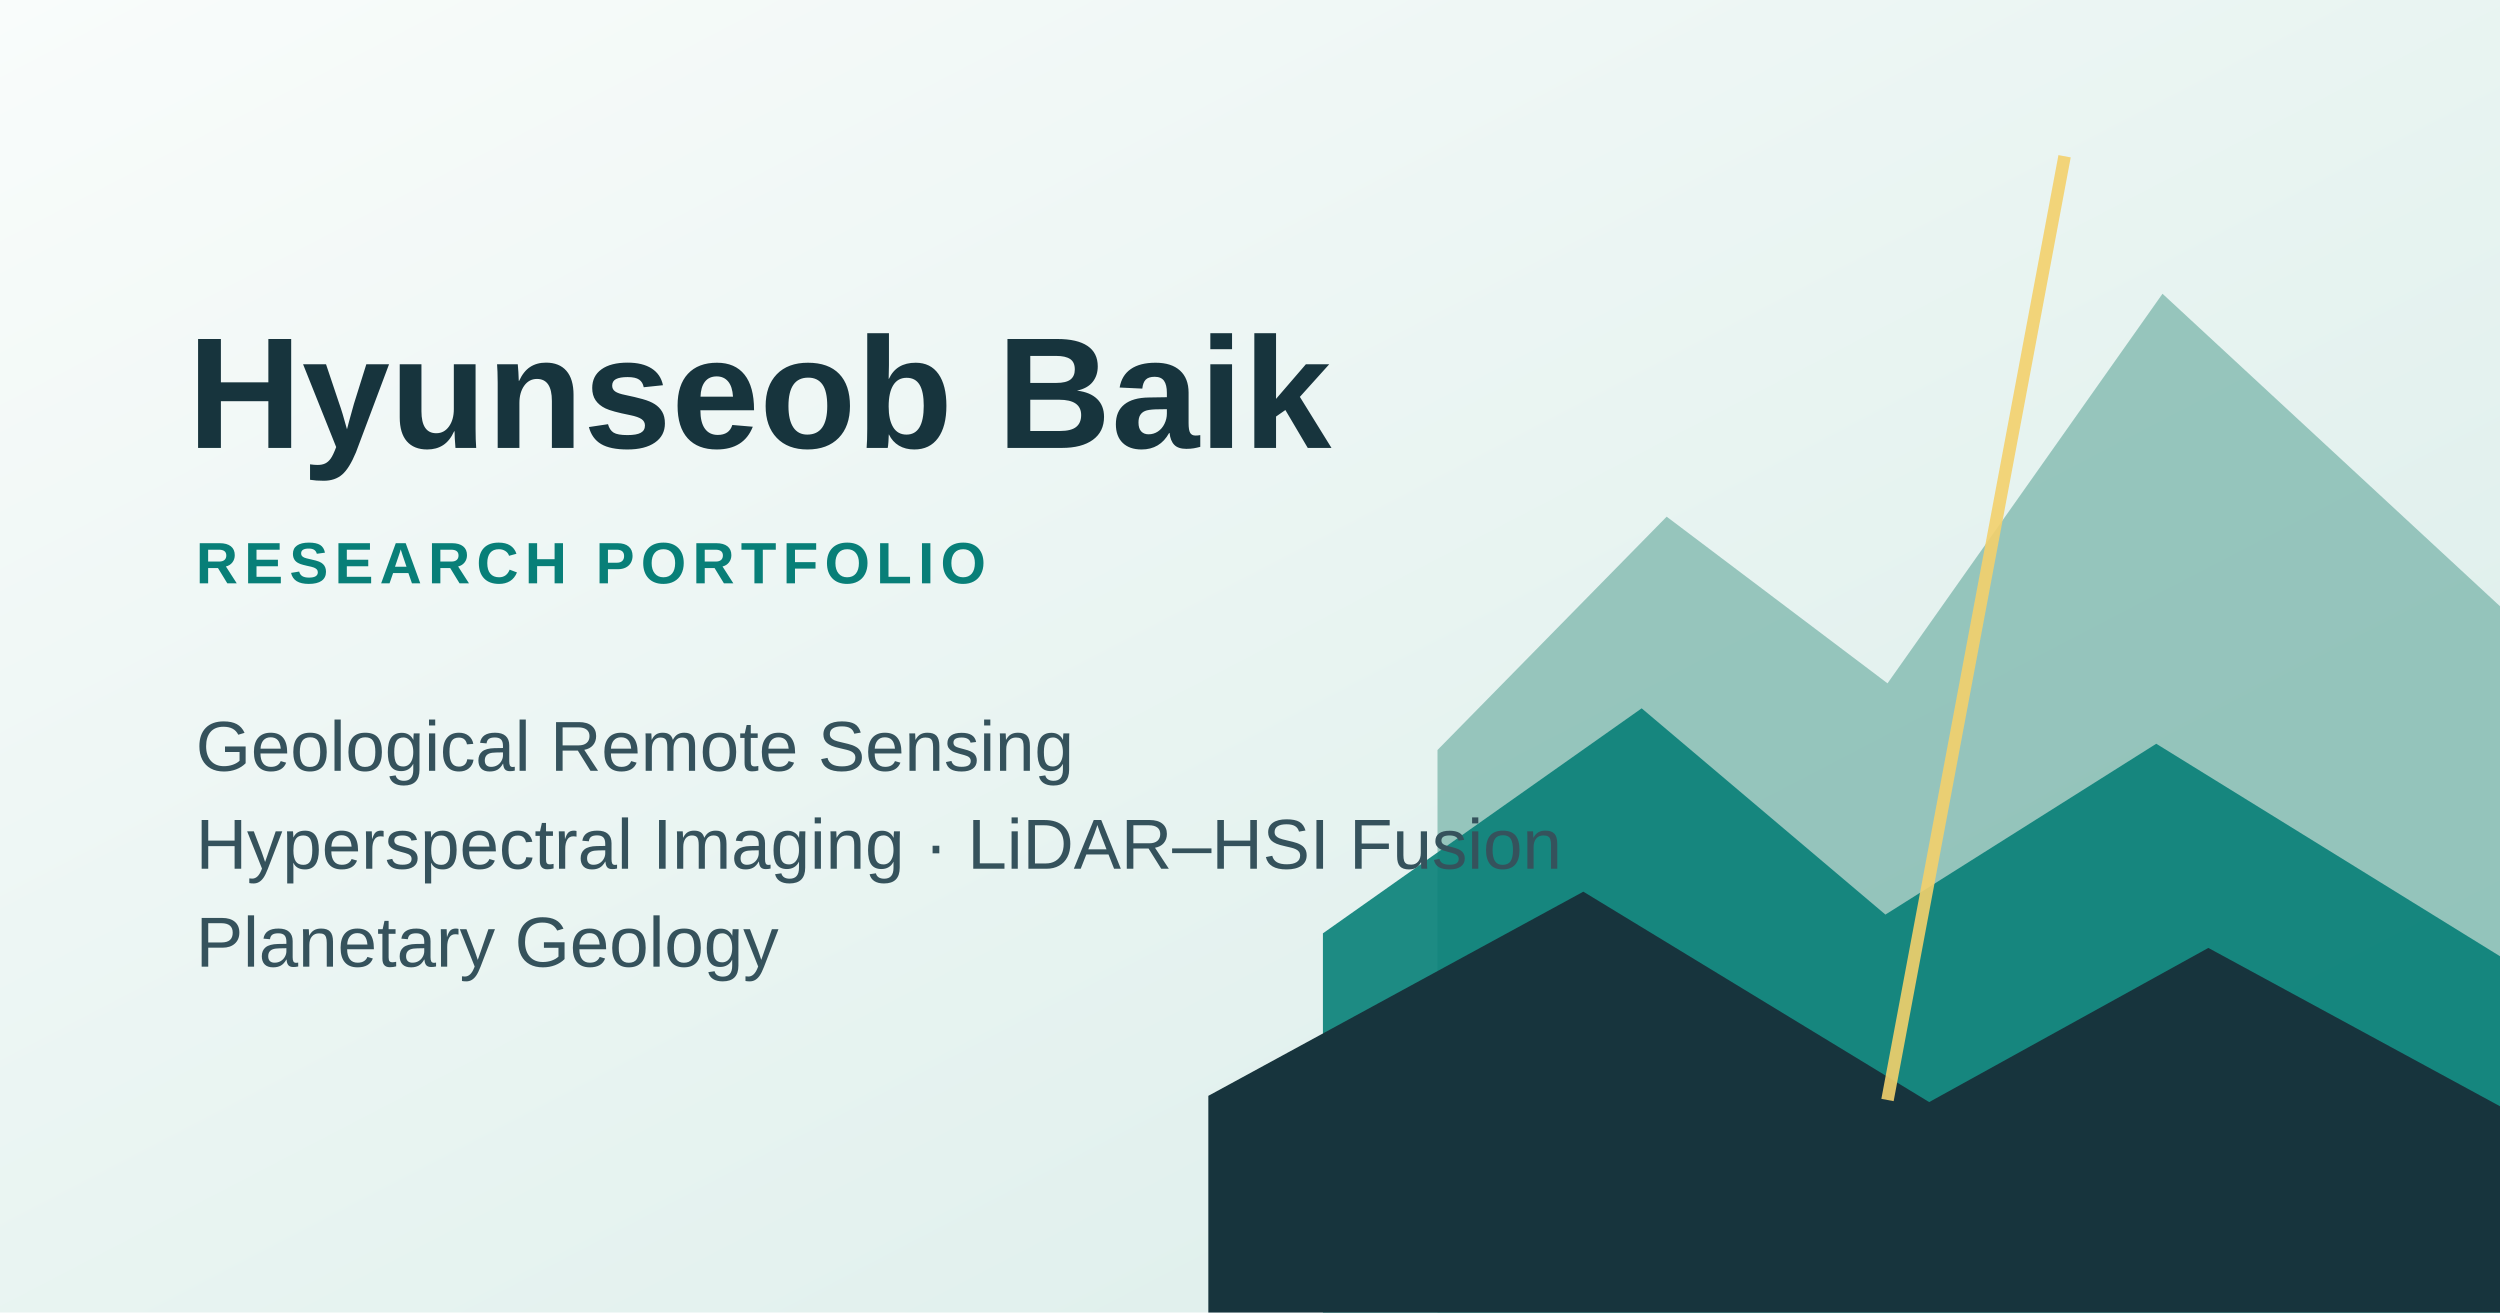
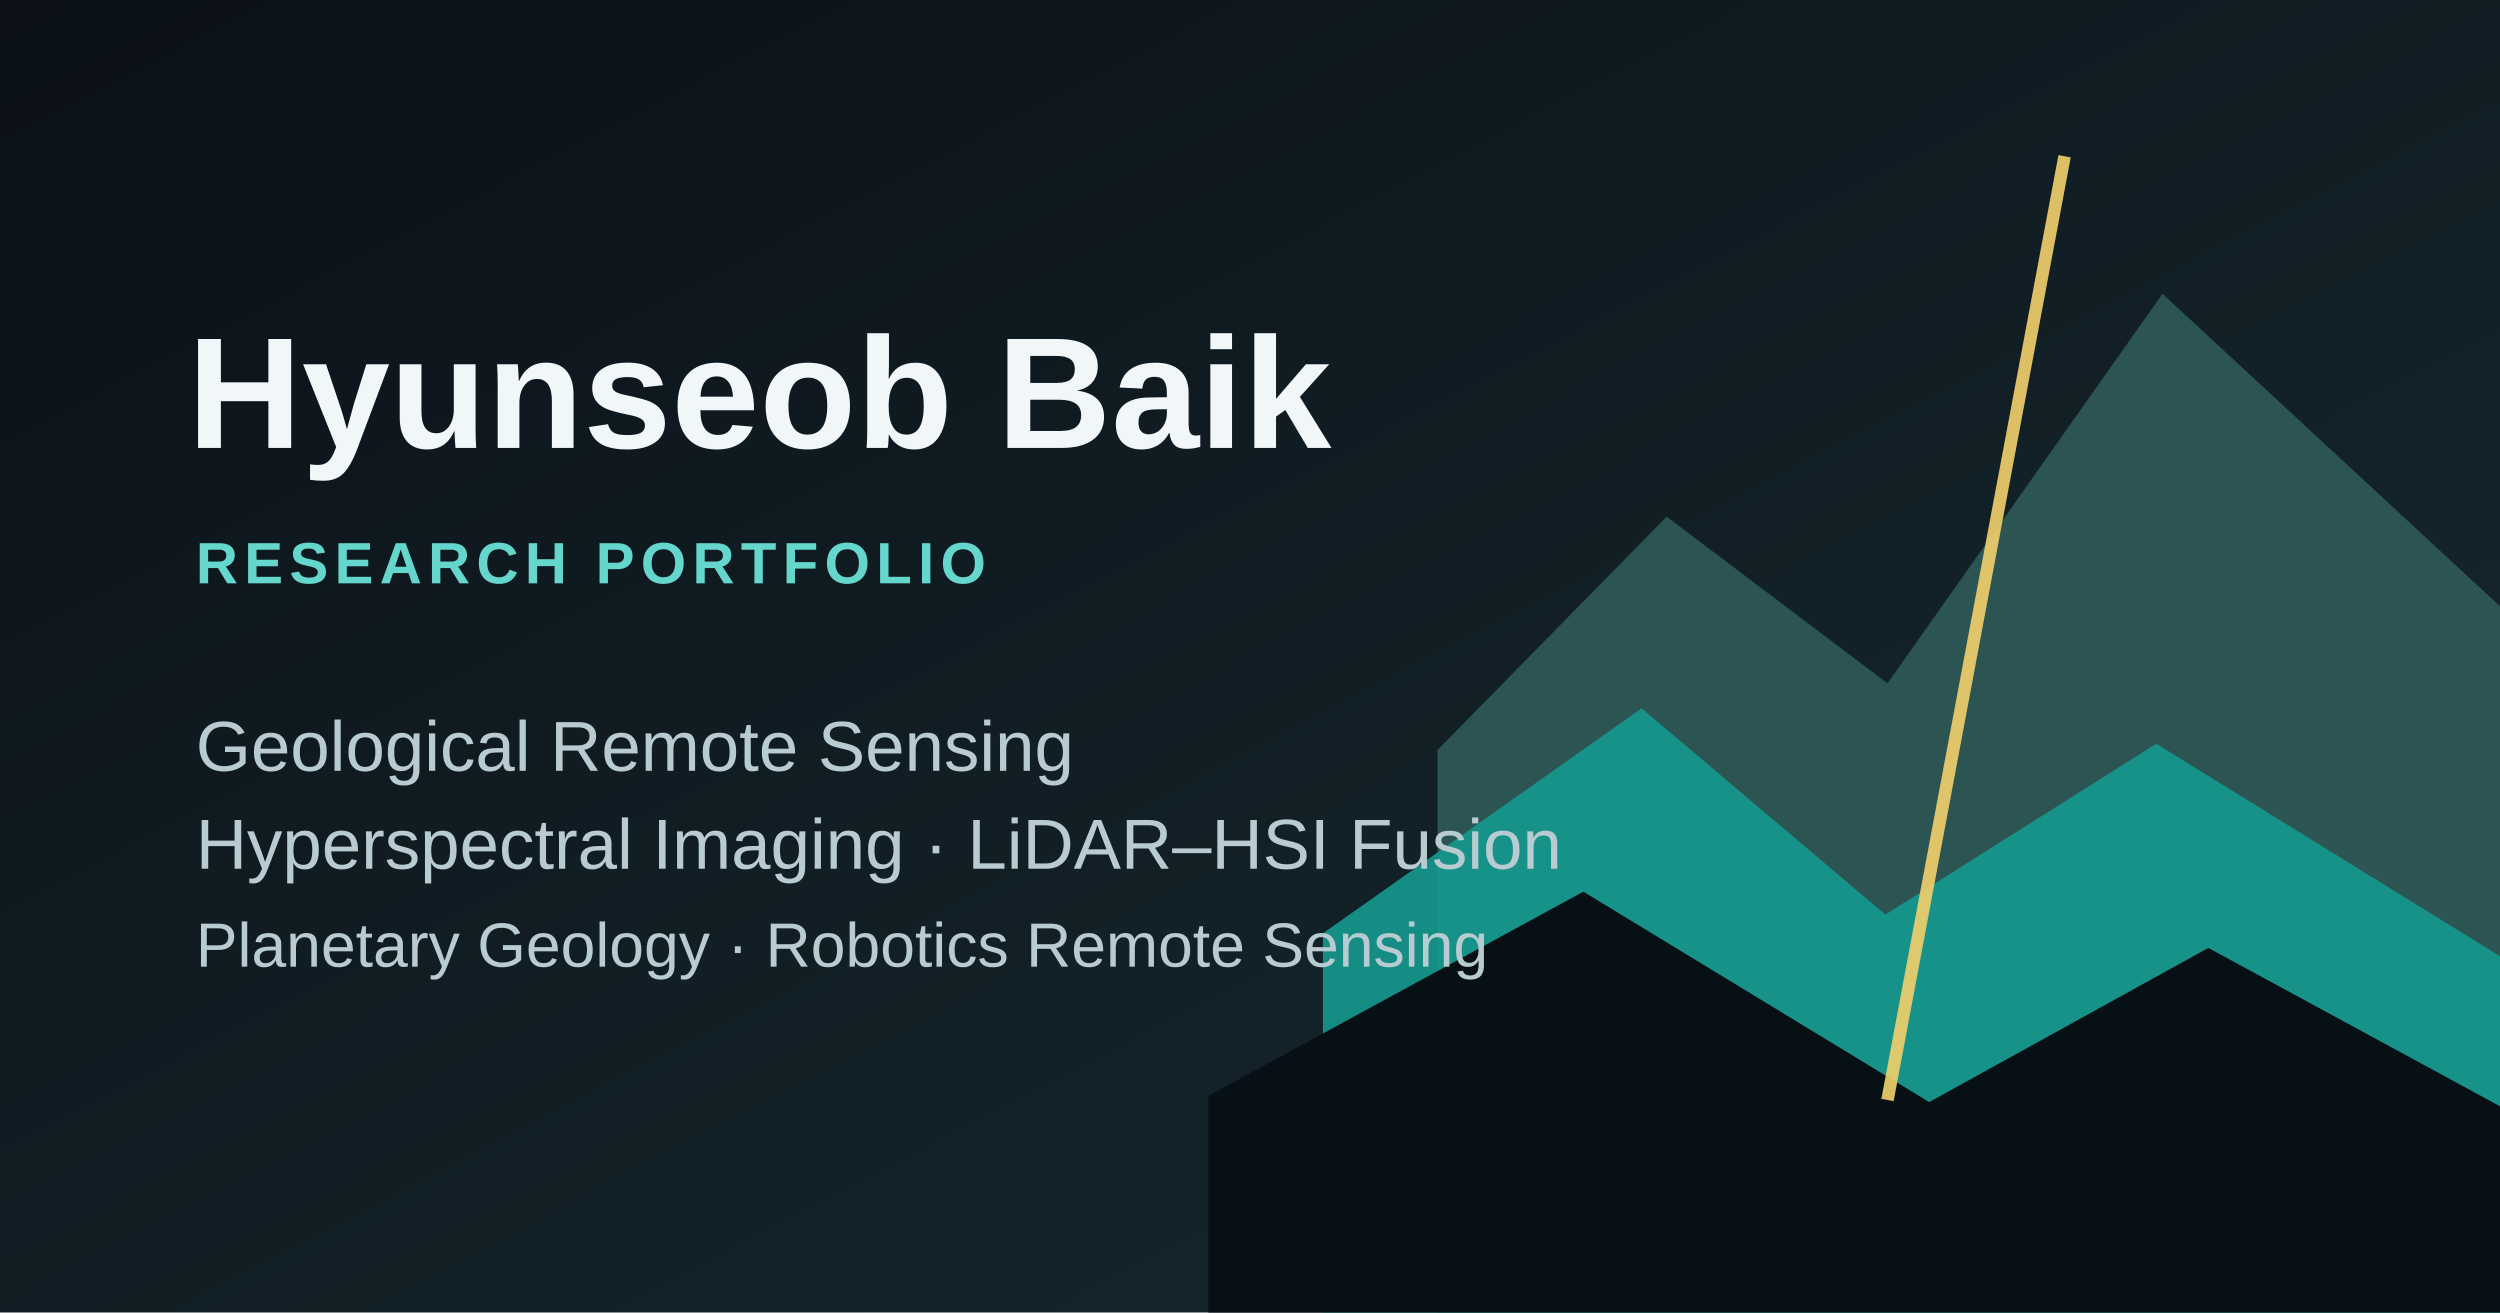
<svg xmlns="http://www.w3.org/2000/svg" viewBox="0 0 1200 630" role="img" aria-labelledby="title desc">
  <defs>
    <linearGradient id="bg" x1="0" x2="1" y1="0" y2="1">
-       <stop offset="0" stop-color="#f9fcfb" />
-       <stop offset="1" stop-color="#d8ece8" />
+       <stop offset="0" stop-color="#0b1117" />
+       <stop offset="1" stop-color="#172b32" />
    </linearGradient>
  </defs>
  <rect width="1200" height="630" fill="url(#bg)" />
-   <path d="M690 630V360l110-112 106 80 132-187 162 150v339Z" fill="#7bb5ab" opacity=".75" />
-   <path d="M635 630V448l153-108 117 99 130-82 165 102v171Z" fill="#087f78" opacity=".9" />
-   <path d="M580 630V526l180-98 166 101 134-74 140 76v99Z" fill="#17343d" />
+   <path d="M690 630V360l110-112 106 80 132-187 162 150v339Z" fill="#315f5c" opacity=".82" />
+   <path d="M635 630V448l153-108 117 99 130-82 165 102v171Z" fill="#15998f" opacity=".9" />
+   <path d="M580 630V526l180-98 166 101 134-74 140 76v99Z" fill="#071015" />
  <path d="m991 75-85 453" stroke="#f3d06c" stroke-width="6" opacity=".9" />
-   <text x="90" y="215" fill="#17343d" font-family="Segoe UI, Arial, sans-serif" font-size="76" font-weight="700">Hyunseob Baik</text>
-   <text x="94" y="280" fill="#087f78" font-family="Segoe UI, Arial, sans-serif" font-size="28" font-weight="700" letter-spacing="3">RESEARCH PORTFOLIO</text>
-   <text x="94" y="370" fill="#35525c" font-family="Segoe UI, Arial, sans-serif" font-size="34">Geological Remote Sensing</text>
-   <text x="94" y="417" fill="#35525c" font-family="Segoe UI, Arial, sans-serif" font-size="34">Hyperspectral Imaging · LiDAR–HSI Fusion</text>
-   <text x="94" y="464" fill="#35525c" font-family="Segoe UI, Arial, sans-serif" font-size="34">Planetary Geology</text>
+   <text x="90" y="215" fill="#f1f7f8" font-family="Segoe UI, Arial, sans-serif" font-size="76" font-weight="700">Hyunseob Baik</text>
+   <text x="94" y="280" fill="#65d6cc" font-family="Segoe UI, Arial, sans-serif" font-size="28" font-weight="700" letter-spacing="3">RESEARCH PORTFOLIO</text>
+   <text x="94" y="370" fill="#b7cbd0" font-family="Segoe UI, Arial, sans-serif" font-size="34">Geological Remote Sensing</text>
+   <text x="94" y="417" fill="#b7cbd0" font-family="Segoe UI, Arial, sans-serif" font-size="34">Hyperspectral Imaging · LiDAR–HSI Fusion</text>
+   <text x="94" y="464" fill="#b7cbd0" font-family="Segoe UI, Arial, sans-serif" font-size="30">Planetary Geology · Robotics Remote Sensing</text>
</svg>
